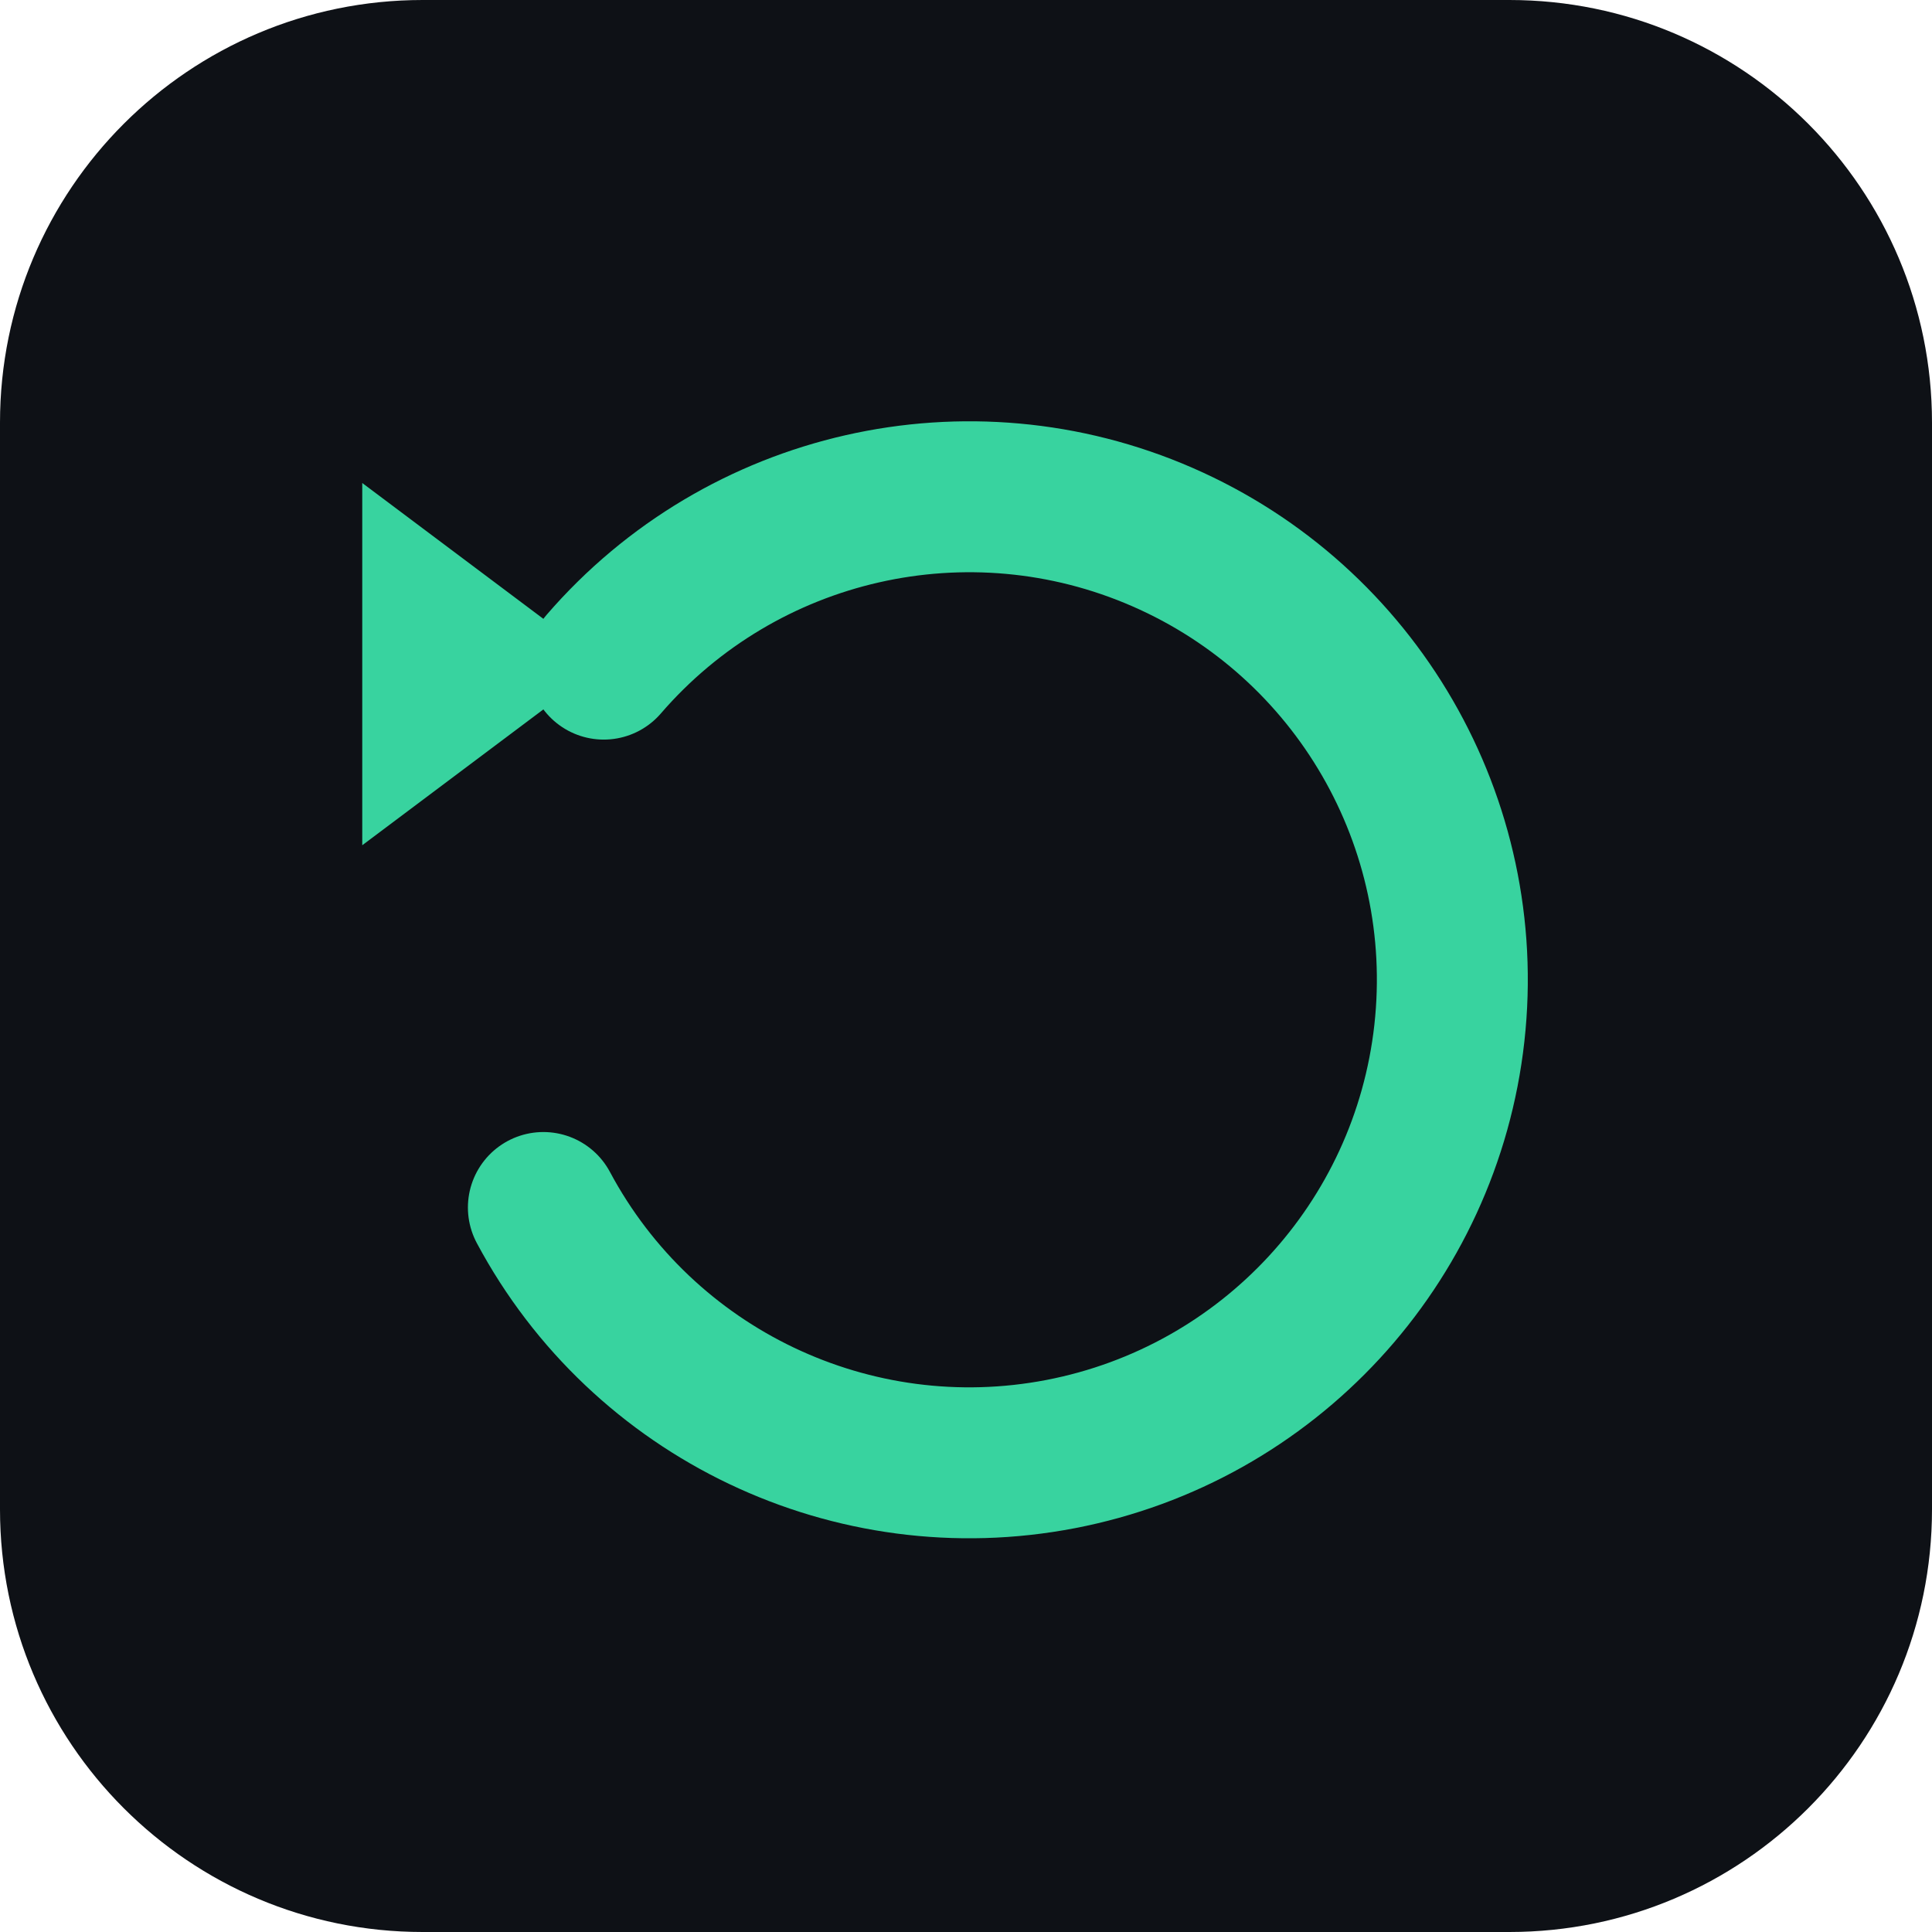
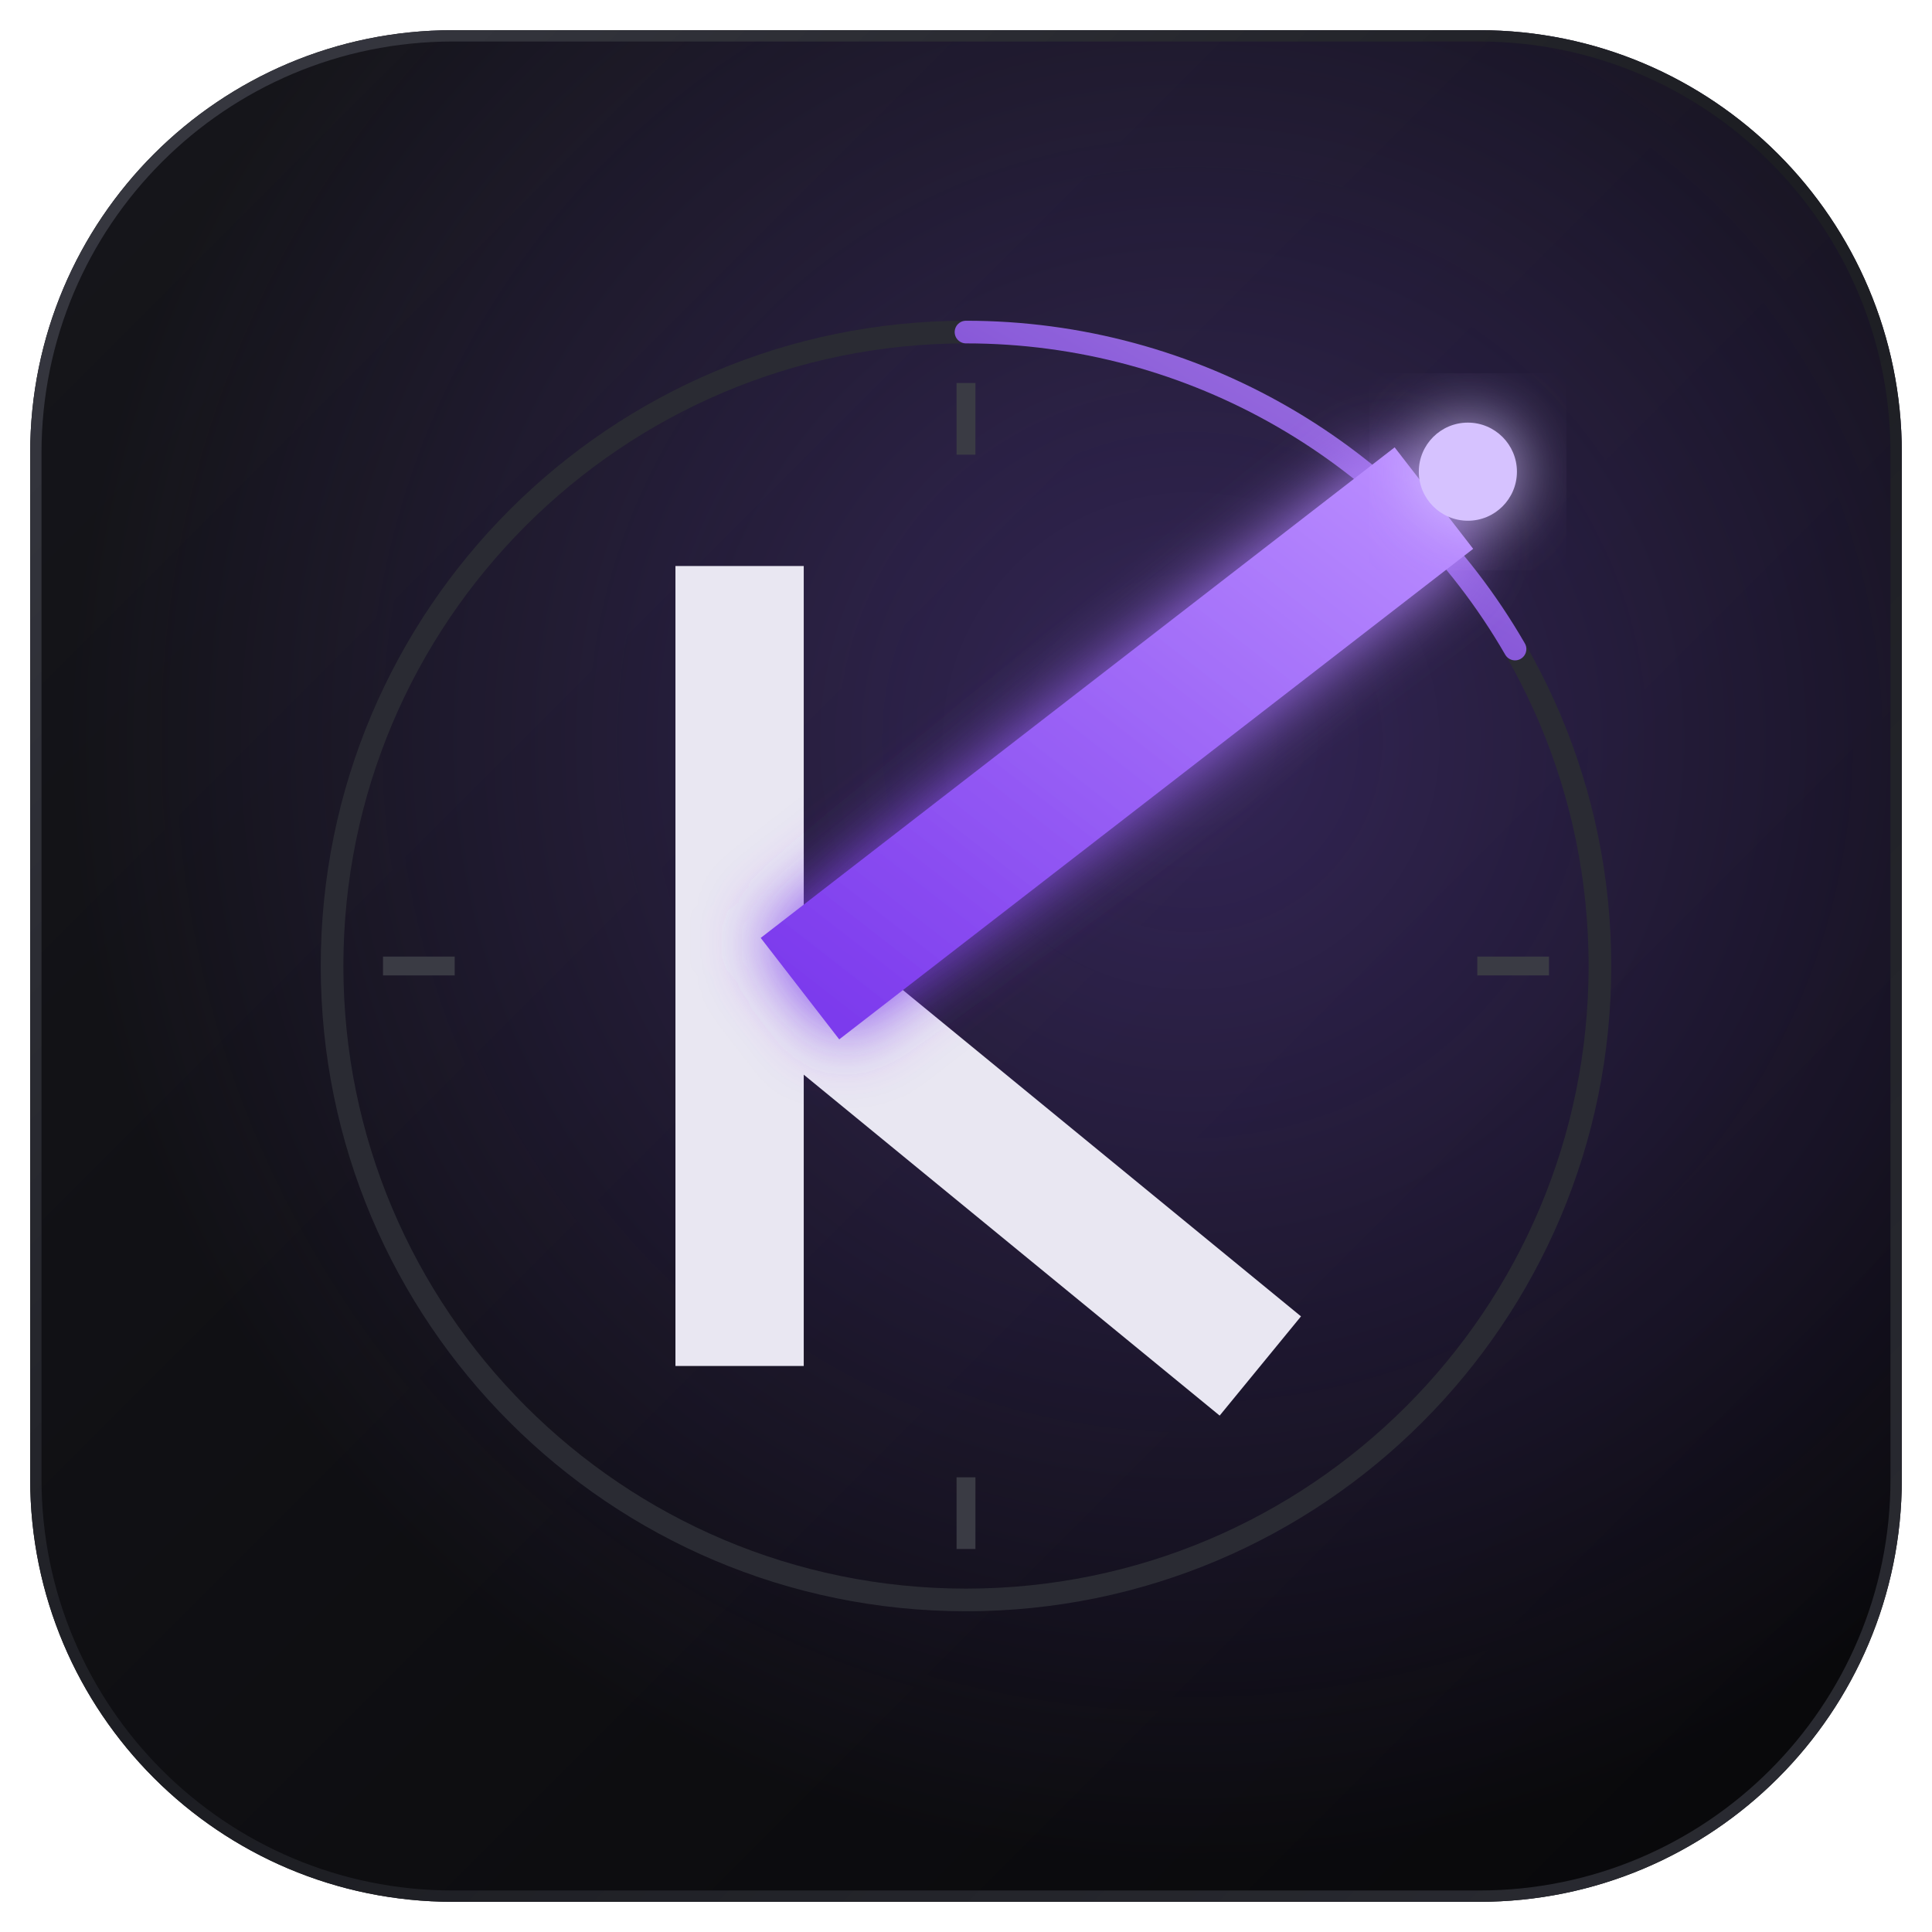
- <svg xmlns="http://www.w3.org/2000/svg" viewBox="0 0 64 64">
-   <rect width="64" height="64" rx="14" fill="#0e1116" />
-   <path d="M20 22a16 16 0 1 1-2 18" fill="none" stroke="#38d39f" stroke-width="5" stroke-linecap="round" />
-   <path d="M12 16l8 6-8 6z" fill="#38d39f" />
+ <svg xmlns="http://www.w3.org/2000/svg" viewBox="0 0 512 512">
+   <defs>
+     <linearGradient id="bg" x1="0" y1="0" x2="1" y2="1">
+       <stop offset="0" stop-color="#16161b" />
+       <stop offset="1" stop-color="#08080a" />
+     </linearGradient>
+     <linearGradient id="rim" x1="0" y1="0" x2="1" y2="1">
+       <stop offset="0" stop-color="#3a3b44" />
+       <stop offset=".5" stop-color="#1c1d22" />
+       <stop offset="1" stop-color="#2b2c33" />
+     </linearGradient>
+     <linearGradient id="v" x1="0" y1="1" x2="1" y2="0">
+       <stop offset="0" stop-color="#7c3aed" />
+       <stop offset="1" stop-color="#b98cff" />
+     </linearGradient>
+     <radialGradient id="uv" cx=".62" cy=".38" r=".6">
+       <stop offset="0" stop-color="#8b5cf6" stop-opacity=".30" />
+       <stop offset="1" stop-color="#8b5cf6" stop-opacity="0" />
+     </radialGradient>
+     <filter id="glow" x="-50%" y="-50%" width="200%" height="200%">
+       <feGaussianBlur stdDeviation="9" result="b" />
+       <feMerge>
+         <feMergeNode in="b" />
+         <feMergeNode in="SourceGraphic" />
+       </feMerge>
+     </filter>
+   </defs>
+   <rect x="8" y="8" width="496" height="496" rx="112" fill="url(#bg)" />
+   <rect x="8" y="8" width="496" height="496" rx="112" fill="url(#uv)" />
+   <rect x="9.5" y="9.5" width="493" height="493" rx="110.5" fill="none" stroke="url(#rim)" stroke-width="3" />
+   <circle cx="256" cy="256" r="168" fill="none" stroke="#2a2b33" stroke-width="6" />
+   <path d="M256 88 A168 168 0 0 1 401.5 172" fill="none" stroke="url(#v)" stroke-width="6" stroke-linecap="round" opacity=".85" />
+   <g stroke="#3a3b44" stroke-width="5" stroke-linecap="square">
+     <path d="M256 104v14M408 256h-14M256 408v-14M104 256h14" />
+   </g>
+   <g fill="none" stroke-linejoin="miter" stroke-miterlimit="10">
+     <path d="M196 150V362" stroke="#e9e7f2" stroke-width="34" />
+     <path d="M212 262L334 362" stroke="#e9e7f2" stroke-width="34" />
+     <path d="M212 262L380 132" stroke="url(#v)" stroke-width="34" filter="url(#glow)" />
+   </g>
+   <circle cx="389" cy="125" r="13" fill="#d6c2ff" filter="url(#glow)" />
</svg>
